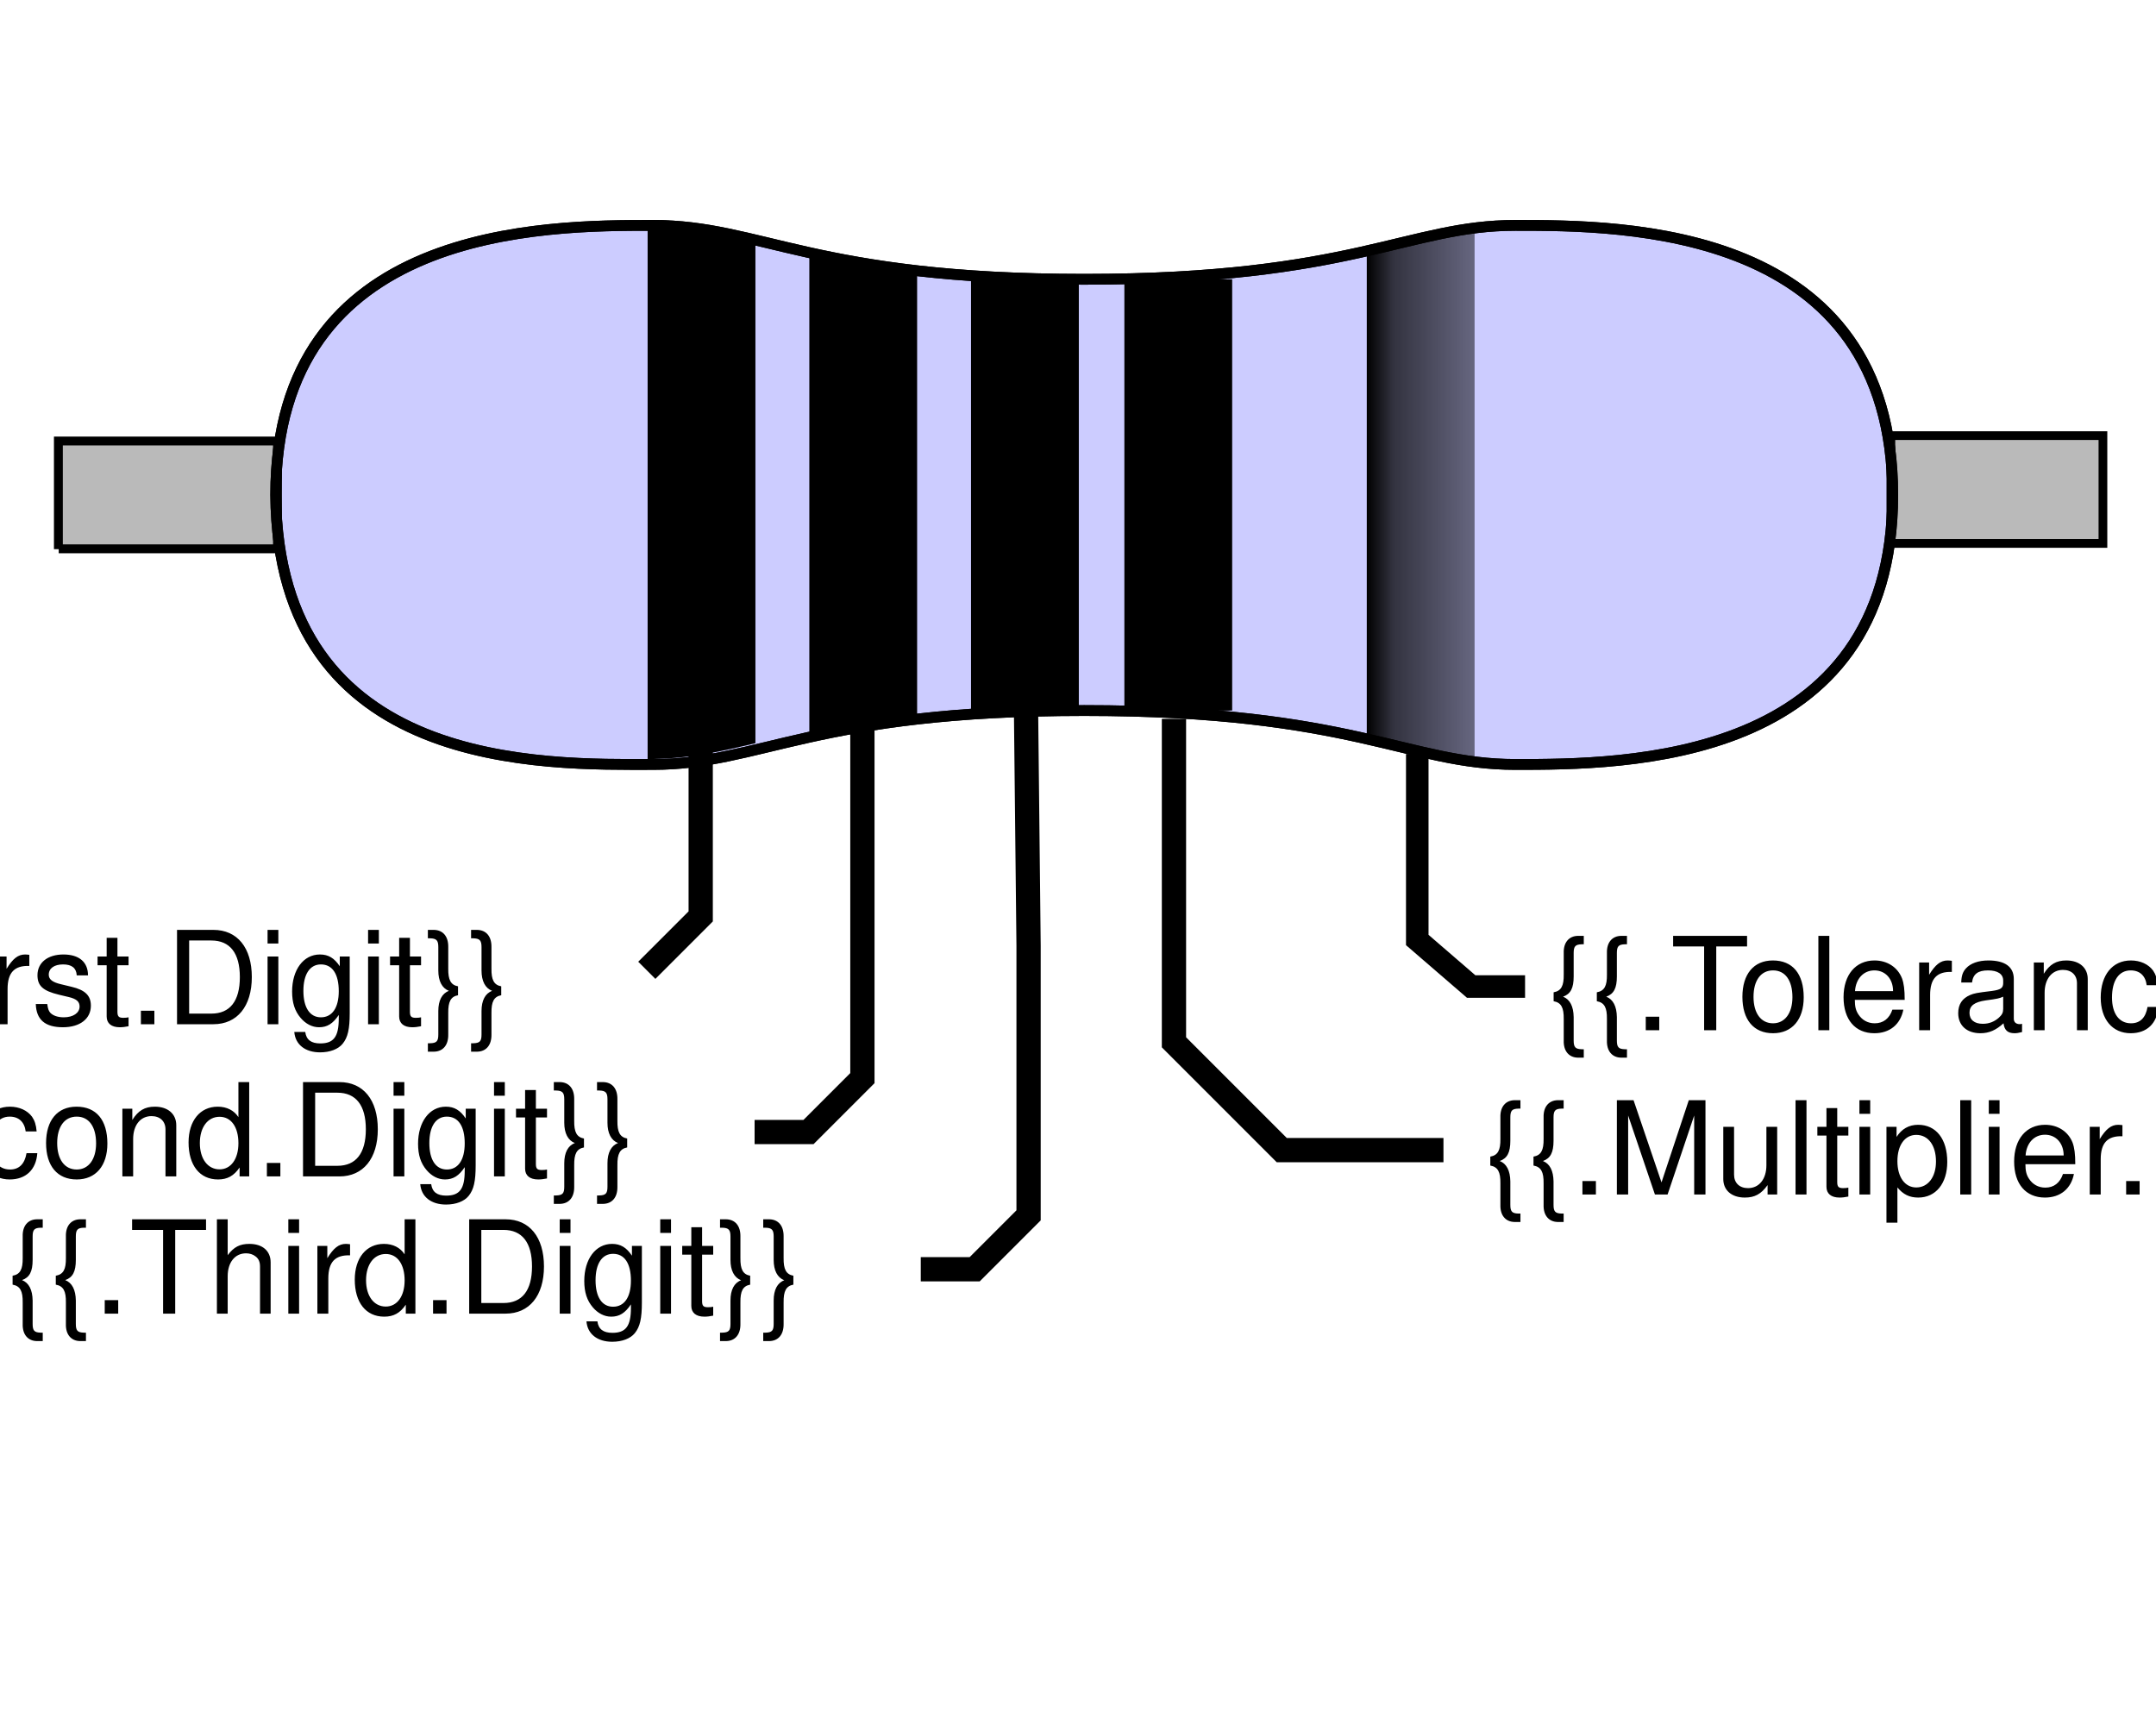
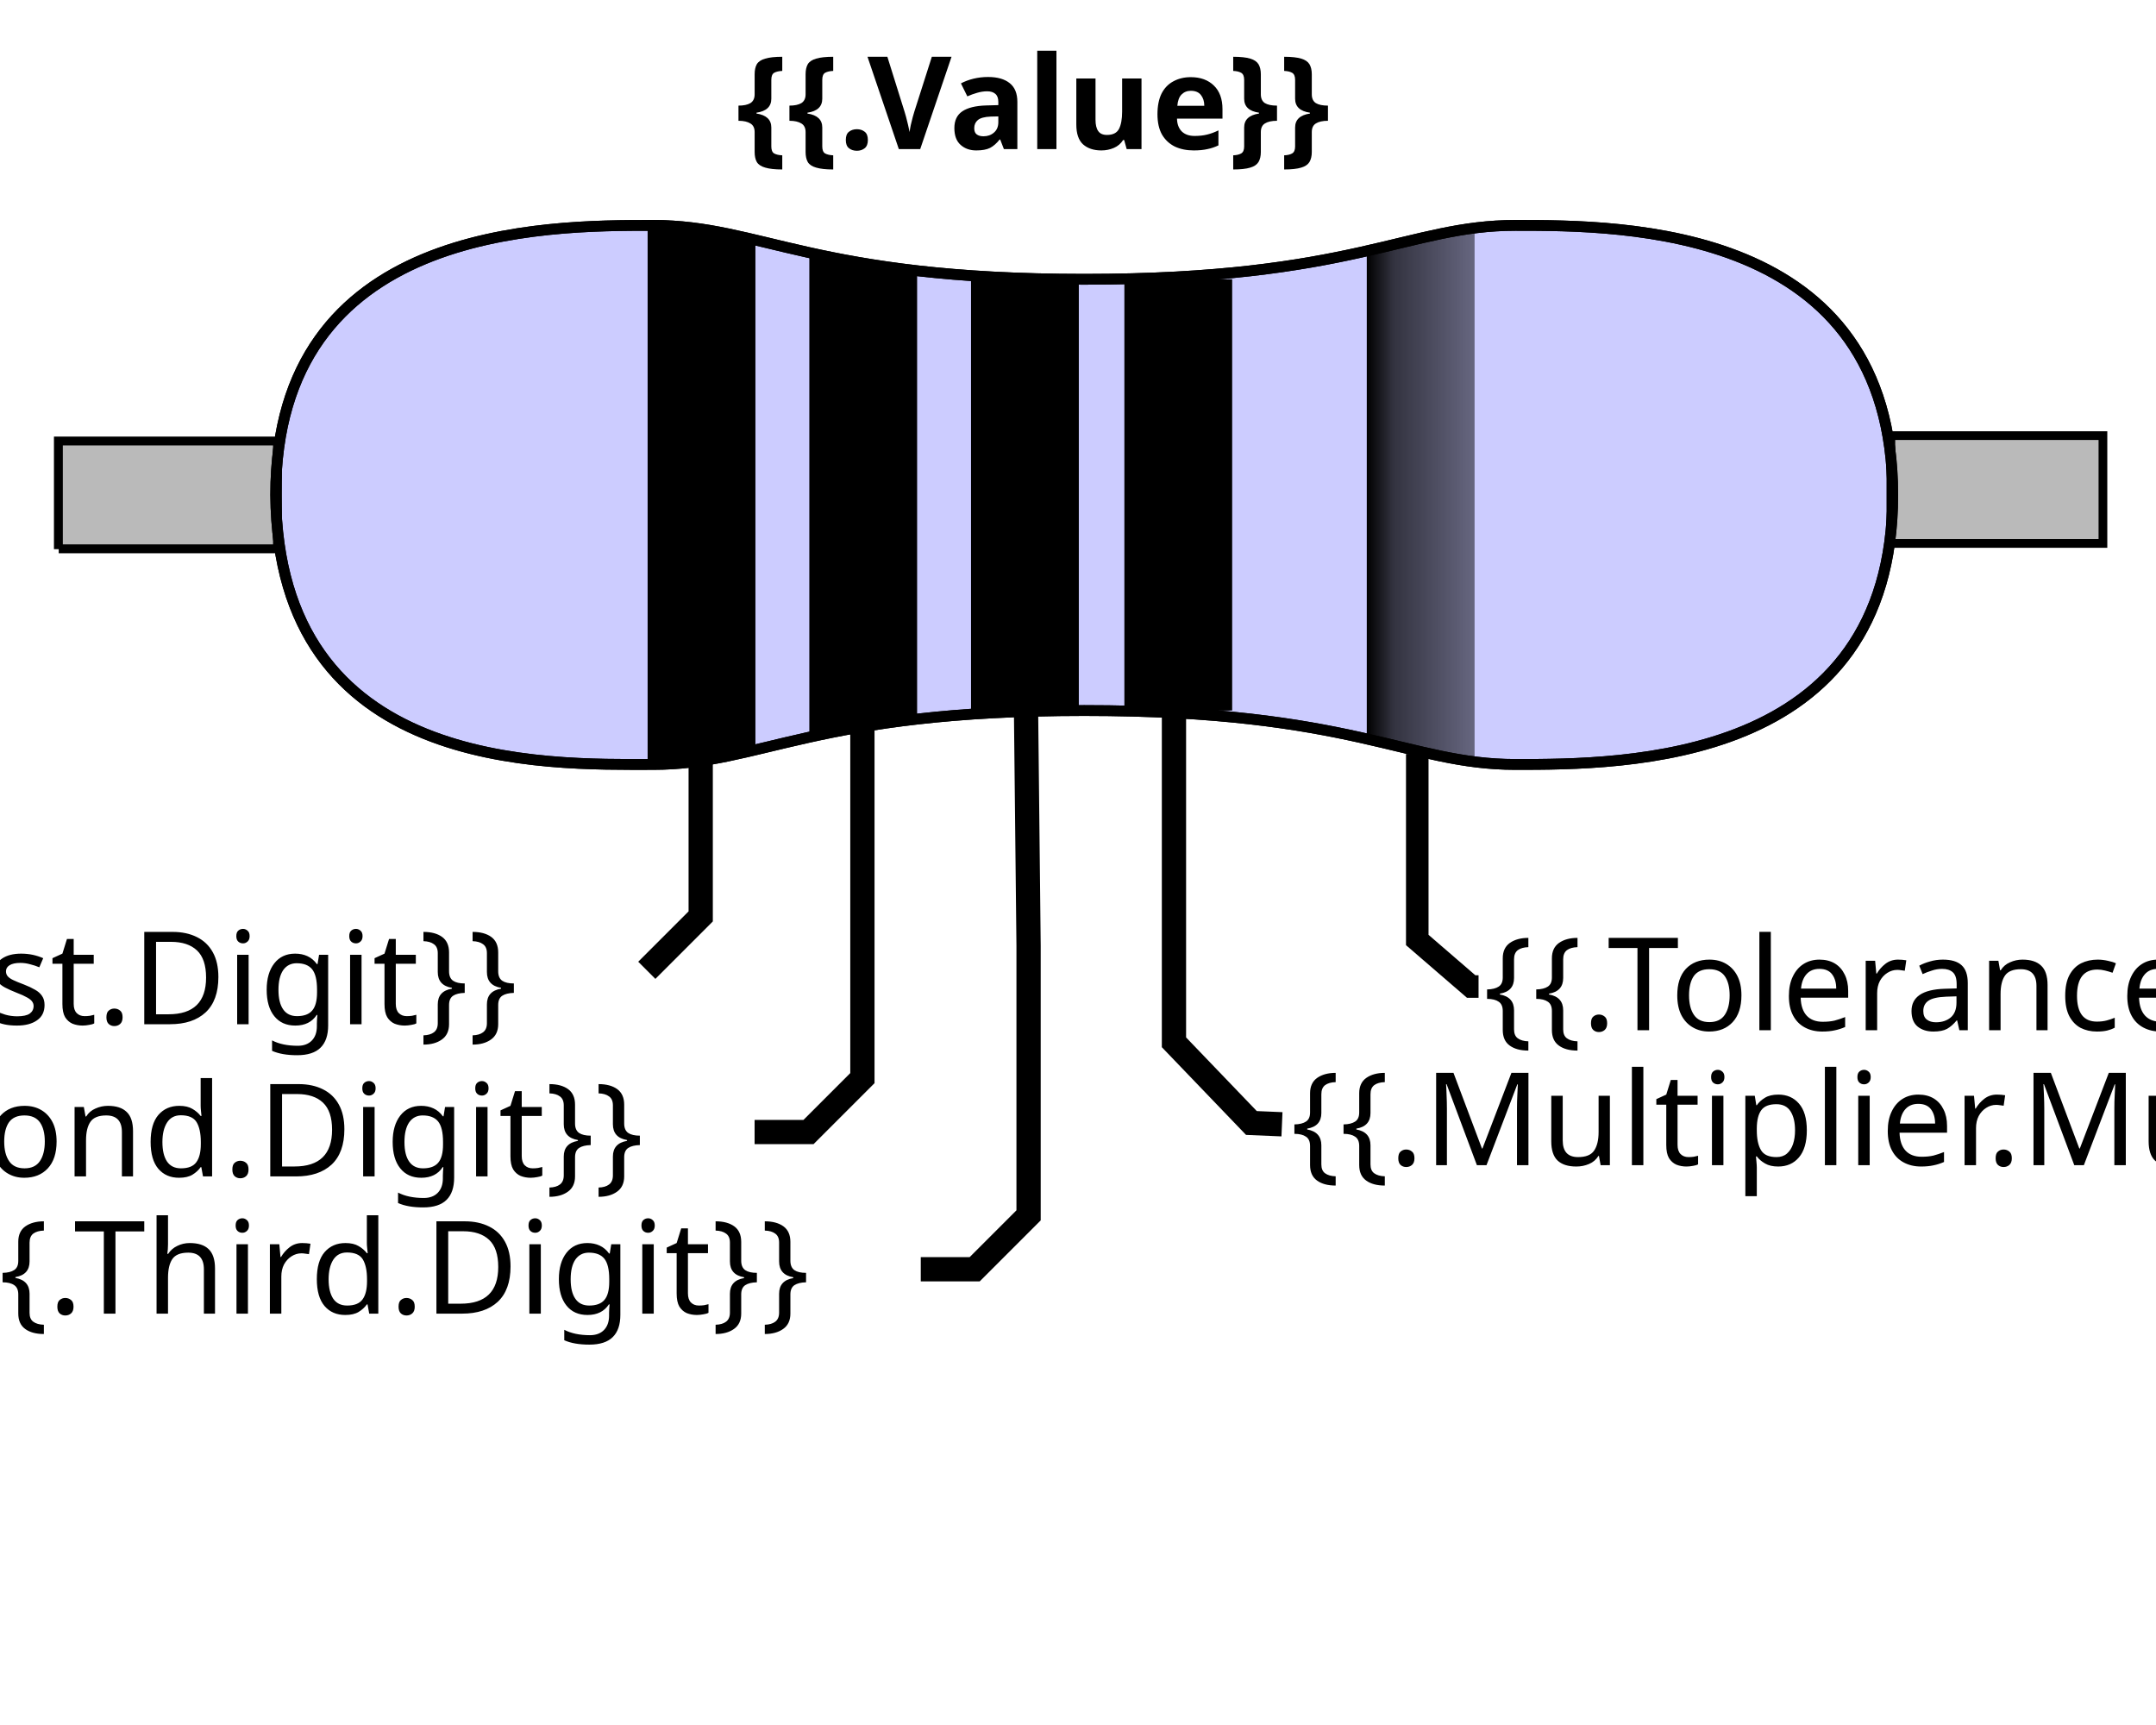
<svg xmlns="http://www.w3.org/2000/svg" xmlns:xlink="http://www.w3.org/1999/xlink" version="1.0" width="200" height="160" id="svg2">
  <path id="path7450" style="fill:#ccccff;fill-opacity:1;fill-rule:evenodd;stroke:#000000;stroke-width:1px;stroke-linecap:butt;stroke-linejoin:miter;stroke-opacity:1" d="m 25.577,45.905 c 0,-25 25,-25 35,-25 10,0 15,5 40,5 25,0 30,-5 40,-5 10,0 35,0 35,25 0,25 -25,25 -35,25 -10,0 -15,-5 -40,-5 -25,0 -30,5 -40,5 -10,0 -34.798,0.716 -35,-25 z" />
  <defs id="defs4">
    <linearGradient id="linearGradient3938">
      <stop style="stop-color:{{.Tolerance.Color}};stop-opacity:1" offset="0" id="stop3940" />
      <stop style="stop-color:{{.Tolerance.Color}};stop-opacity:0.749" offset="0.25" id="stop3948" />
      <stop style="stop-color:{{.Tolerance.Color}};stop-opacity:0.498" offset="1" id="stop3946" />
    </linearGradient>
    <linearGradient x1="120" y1="45.5" x2="130" y2="45.5" id="linearGradient9206" xlink:href="#linearGradient3938" gradientUnits="userSpaceOnUse" gradientTransform="matrix(1,0,0,1.061444,6.788545,-2.390833)" />
  </defs>
  <path id="path10128" style="fill:none;fill-opacity:0.75;fill-rule:evenodd;stroke:#000000;stroke-width:2.25;stroke-linecap:butt;stroke-linejoin:miter;stroke-miterlimit:4;stroke-dasharray:none;stroke-opacity:1" d="m 60,90 5,-5 0,-20" />
  <path id="path10130" style="fill:none;fill-opacity:0.75;fill-rule:evenodd;stroke:#000000;stroke-width:2.25;stroke-linecap:butt;stroke-linejoin:miter;stroke-miterlimit:4;stroke-dasharray:none;stroke-opacity:1" d="m 70,105 5,0 5,-5 0,-25 0,-10" />
-   <path id="path10132" style="fill:none;fill-opacity:0.75;fill-rule:evenodd;stroke:#000000;stroke-width:2.25;stroke-linecap:butt;stroke-linejoin:miter;stroke-miterlimit:4;stroke-dasharray:none;stroke-opacity:1" d="m 133.902,106.678 -15,0 -10,-10 0,-30" />
-   <path id="path10134" style="fill:none;fill-opacity:0.75;fill-rule:evenodd;stroke:#000000;stroke-width:2.09;stroke-linecap:butt;stroke-linejoin:miter;stroke-miterlimit:4;stroke-dasharray:none;stroke-opacity:1" d="m 141.472,91.503 -5,0 -5,-4.315 0,-17.259" />
-   <path id="path1307" d="m 60.077,20.405 0,50 c 3.594,0 6.537,-0.641 10,-1.469 l 0,-47.062 c -3.463,-0.827 -6.406,-1.469 -10,-1.469 z" style="fill:{{.First.Color}};fill-opacity:1" />
+   <path id="path10132" style="fill:none;stroke:#000000;stroke-width:2.25;stroke-linecap:butt;stroke-linejoin:miter;stroke-miterlimit:4;stroke-opacity:1;stroke-dasharray:none" d="m 118.921,104.281 -2.835,-0.12 -7.184,-7.483 0,-32.037" />
+   <path id="path10134" style="fill:none;stroke:#000000;stroke-width:2.09;stroke-linecap:butt;stroke-linejoin:miter;stroke-miterlimit:4;stroke-opacity:1;stroke-dasharray:none" d="m 137.157,91.503 -0.685,0 -5,-4.315 0,-17.259" />
+   <path id="path1307" d="m 60.077,20.405 0,50.36 c 3.594,0 6.537,-0.646 10,-1.479 l 0,-47.401 c -3.463,-0.833 -6.406,-1.479 -10,-1.479 z" style="fill:{{.First.Color}};fill-opacity:1" />
  <path id="path1309" d="m 75.077,23.436 0,44.938 c 2.756,-0.609 5.98,-1.228 10,-1.688 l 0,-41.562 c -4.02,-0.46 -7.244,-1.078 -10,-1.688 z" style="fill:{{.Second.Color}};fill-opacity:1" />
  <path id="rect2188" d="m 90.077,25.561 0,40.688 c 2.936,-0.204 6.232,-0.334 10,-0.344 l 0,-40 c -3.768,-0.01 -7.064,-0.14 -10,-0.344 z" style="fill:{{.Third.Color}};fill-opacity:1" />
  <path id="rect2190" style="opacity:1;fill:url(#linearGradient9206);fill-opacity:1;stroke:none;stroke-width:1;stroke-linecap:square;stroke-miterlimit:4;stroke-dasharray:1, 1;stroke-dashoffset:0;stroke-opacity:1" d="m 136.789,21.06 c -2.787,0.71 -5.917,1.511 -10,2.189 l 0,45.31 c 4.083,0.678 7.213,1.479 10,2.189 l 0,-49.689 z" />
  <rect id="rect9208" style="opacity:1;fill:#000000;fill-opacity:0.272;stroke:#000000;stroke-width:0.823;stroke-linecap:square;stroke-miterlimit:4;stroke-dasharray:0.823, 0.823;stroke-dashoffset:0;stroke-opacity:1" y="40.905" x="5.416" height="10" width="20.323" />
  <rect id="rect10083" style="opacity:1;fill:#000000;fill-opacity:0.272;stroke:#000000;stroke-width:0.81;stroke-linecap:square;stroke-miterlimit:4;stroke-dasharray:0.81, 0.81;stroke-dashoffset:0;stroke-opacity:1" y="40.405" x="175.405" height="10" width="19.672" />
-   <text xml:space="preserve" id="text10112" style="font-style:normal;font-weight:normal;font-size:12px;font-family:Helvetica;text-align:end;text-anchor:end;fill:#000000;fill-opacity:1;stroke:none;stroke-width:1px;stroke-linecap:butt;stroke-linejoin:miter;stroke-opacity:1" y="95" x="146.076">
+   <text xml:space="preserve" id="text10112" style="font-style:normal;font-weight:normal;font-size:12px;font-family:Sans-Serif;text-align:end;text-anchor:end;fill:#000000;fill-opacity:1;stroke:none;stroke-width:1px;stroke-linecap:butt;stroke-linejoin:miter;stroke-opacity:1" y="95" x="146.076">
    <tspan id="tspan10114" y="95" x="57.371" style="text-align:end;text-anchor:end">{{.First.Digit}}</tspan>
  </text>
-   <text xml:space="preserve" id="text10116" style="font-style:normal;font-weight:normal;font-size:12px;font-family:Helvetica;text-align:end;text-anchor:end;fill:#000000;fill-opacity:1;stroke:none;stroke-width:1px;stroke-linecap:butt;stroke-linejoin:miter;stroke-opacity:1" y="109.117" x="176.652">
+   <text xml:space="preserve" id="text10116" style="font-style:normal;font-weight:normal;font-size:12px;font-family:Sans-Serif;text-align:end;text-anchor:end;fill:#000000;fill-opacity:1;stroke:none;stroke-width:1px;stroke-linecap:butt;stroke-linejoin:miter;stroke-opacity:1" y="109.117" x="176.652">
    <tspan id="tspan10118" y="109.117" x="69.057" style="text-align:end;text-anchor:end">{{.Second.Digit}}</tspan>
  </text>
-   <text xml:space="preserve" id="text10120" style="font-style:normal;font-weight:normal;font-size:12px;font-family:Helvetica;fill:#000000;fill-opacity:1;stroke:none;stroke-width:1px;stroke-linecap:butt;stroke-linejoin:miter;stroke-opacity:1" y="110.795" x="137.731">
-     <tspan id="tspan10122" y="110.795" x="137.731">{{.Multiplier.Multiplier}}</tspan>
+   <text xml:space="preserve" id="text10120" style="font-size:12px;font-style:normal;font-weight:normal;fill:#000000;fill-opacity:1;stroke:none;font-family:Sans-Serif" y="108.076" x="119.731">
+     <tspan id="tspan10122" y="108.076" x="119.731">{{.Multiplier.Multiplier}}</tspan>
  </text>
-   <text xml:space="preserve" id="text10124" style="font-style:normal;font-weight:normal;font-size:12px;font-family:Helvetica;fill:#000000;fill-opacity:1;stroke:none;stroke-width:1px;stroke-linecap:butt;stroke-linejoin:miter;stroke-opacity:1" y="95.555" x="143.605">
-     <tspan id="tspan10126" y="95.555" x="143.605">{{.Tolerance.Tolerance}}</tspan>
+   <text xml:space="preserve" id="text10124" style="font-size:12px;font-style:normal;font-weight:normal;fill:#000000;fill-opacity:1;stroke:none;font-family:Sans-Serif" y="95.555" x="137.605">
+     <tspan id="tspan10126" y="95.555" x="137.605">{{.Tolerance.Tolerance}}</tspan>
  </text>
  <path id="rect2188-5" d="m 104.302,25.56 0,40.688 c 2.936,-0.204 6.232,-0.334 10,-0.344 l 0,-40 c -3.768,-0.01 -7.064,-0.14 -10,-0.344 z" style="fill:{{.Multiplier.Color}};fill-opacity:1" />
  <path id="path30" style="fill:none;fill-opacity:1;fill-rule:evenodd;stroke:#000000;stroke-width:1px;stroke-linecap:butt;stroke-linejoin:miter;stroke-opacity:1" d="m 25.577,45.905 c 0,-25 25,-25 35,-25 10,0 15,5 40,5 25,0 30,-5 40,-5 10,0 35,0 35,25 0,25 -25,25 -35,25 -10,0 -15,-5 -40,-5 -25,0 -30,5 -40,5 -10,0 -34.798,0.716 -35,-25 z" />
  <path id="path10130-5" style="fill:none;fill-opacity:0.75;fill-rule:evenodd;stroke:#000000;stroke-width:2.25;stroke-linecap:butt;stroke-linejoin:miter;stroke-miterlimit:4;stroke-dasharray:none;stroke-opacity:1" d="m 85.415,117.728 5,0 5,-5 0,-25 -0.24,-22.225" />
-   <text xml:space="preserve" id="text10116-4" style="font-style:normal;font-weight:normal;font-size:12px;font-family:Helvetica;text-align:end;text-anchor:end;fill:#000000;fill-opacity:1;stroke:none;stroke-width:1px;stroke-linecap:butt;stroke-linejoin:miter;stroke-opacity:1" y="121.845" x="192.067">
+   <text xml:space="preserve" id="text10116-4" style="font-style:normal;font-weight:normal;font-size:12px;font-family:Sans-Serif;text-align:end;text-anchor:end;fill:#000000;fill-opacity:1;stroke:none;stroke-width:1px;stroke-linecap:butt;stroke-linejoin:miter;stroke-opacity:1" y="121.845" x="192.067">
    <tspan id="tspan10118-7" y="121.845" x="84.471" style="text-align:end;text-anchor:end">{{.Third.Digit}}</tspan>
  </text>
+   <text xml:space="preserve" id="text10116-4-5" style="font-size:12px;font-style:normal;font-weight:bold;text-align:center;text-anchor:middle;fill:#000000;fill-opacity:1;stroke:none;font-family:Sans-Serif" y="13.829" x="184.128">
+     <tspan id="tspan10118-7-1" y="13.829" x="100.522" style="text-align:center;text-anchor:middle">{{.Value}}</tspan>
+   </text>
</svg>
